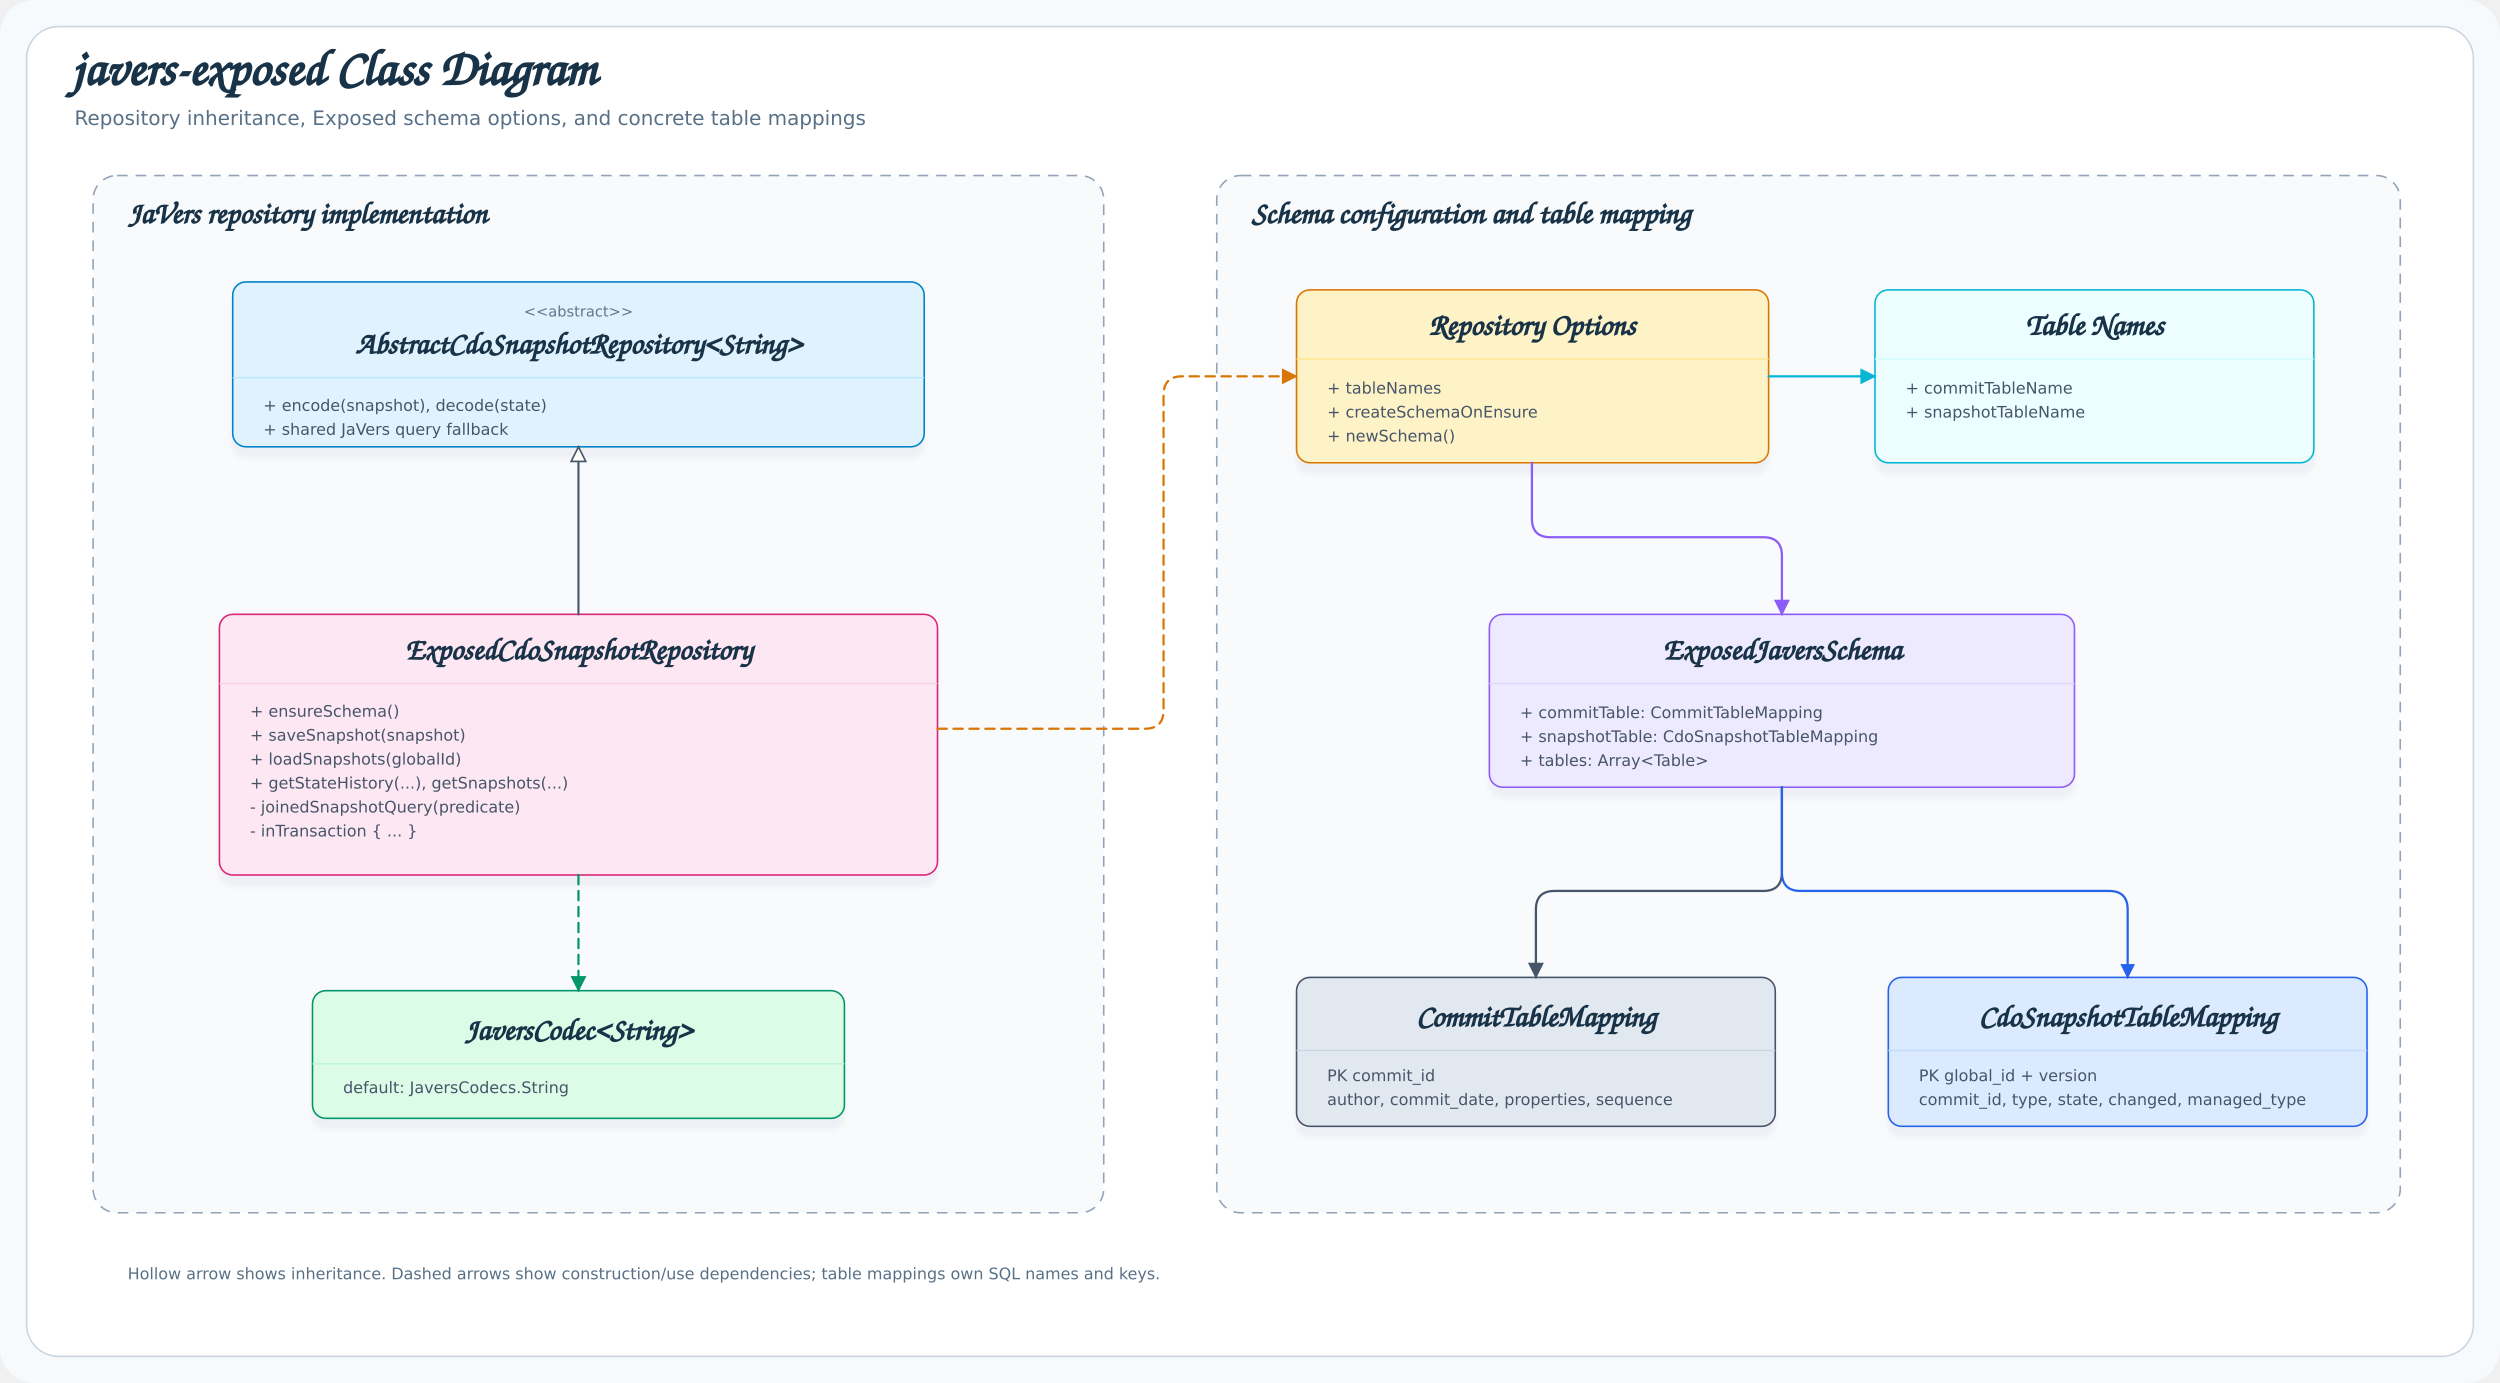
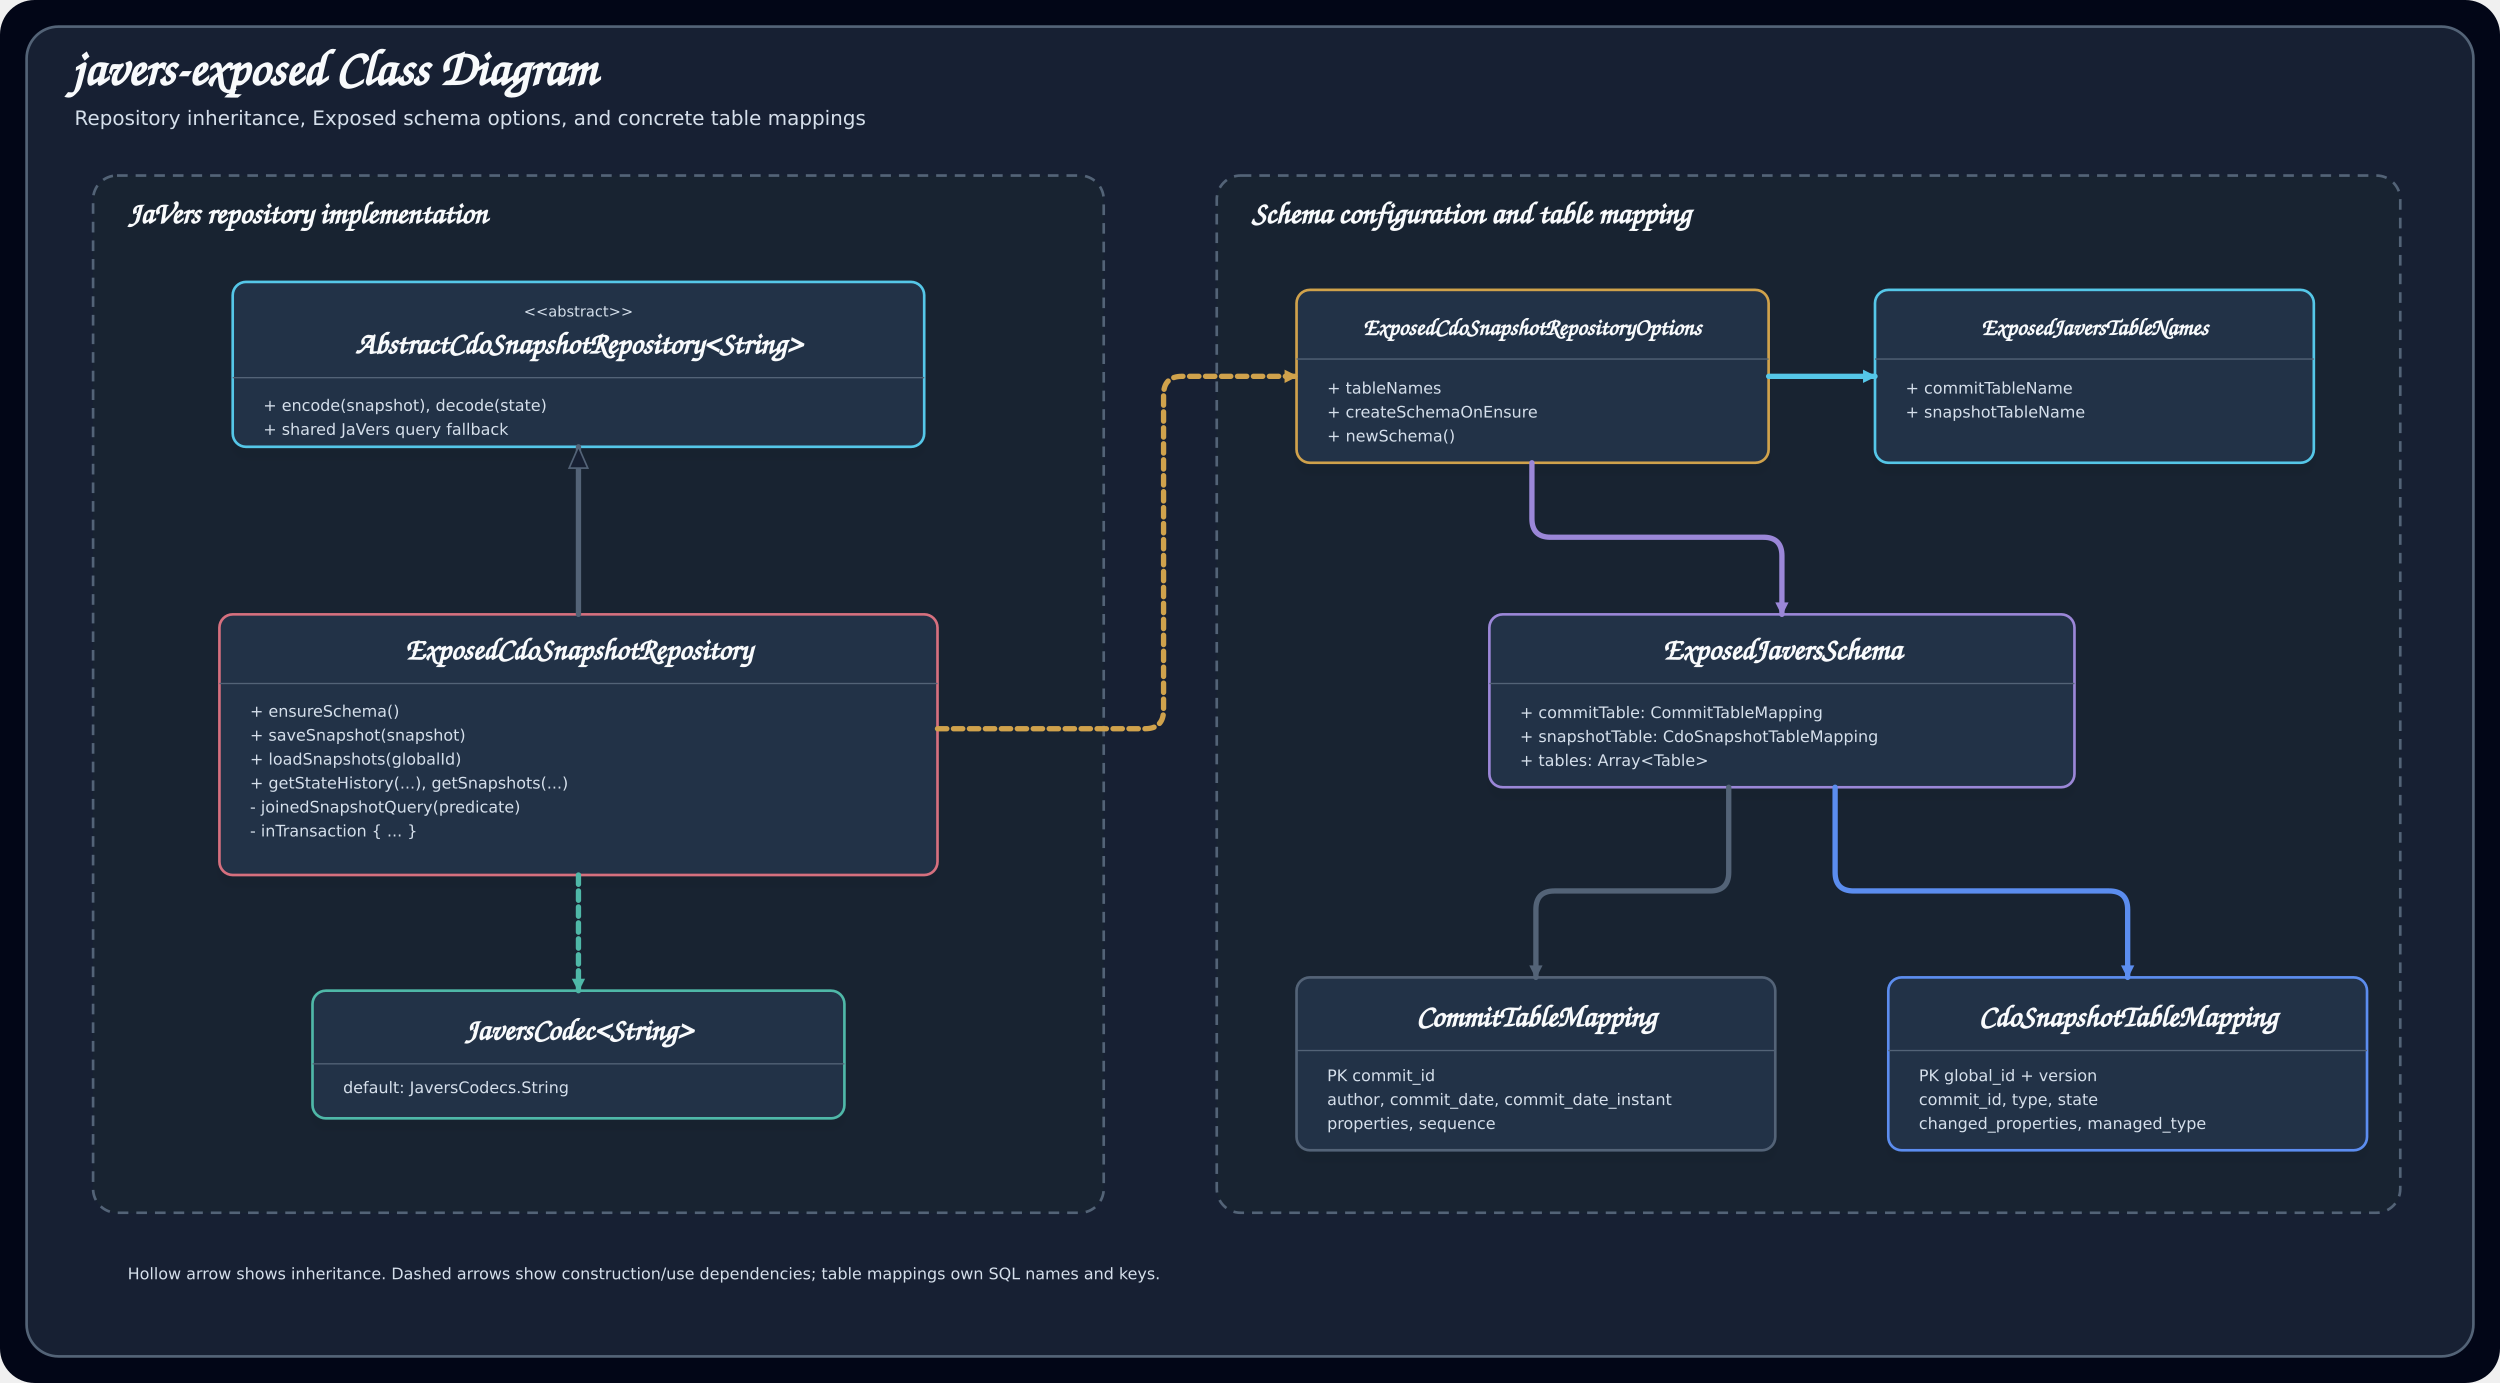
<svg xmlns="http://www.w3.org/2000/svg" width="1880" height="1040" viewBox="0 0 1880 1040" role="img" aria-label="javers-exposed class diagram">
  <defs>
    <filter id="softShadow" x="-20%" y="-20%" width="140%" height="140%">
-       <feDropShadow dx="0" dy="8" stdDeviation="2" flood-color="#334155" flood-opacity="0.04" />
+       <feDropShadow dx="0" dy="8" stdDeviation="2" flood-color="#000814" flood-opacity="0.04" />
    </filter>
-     <marker id="arrowInherit" markerUnits="userSpaceOnUse" markerWidth="13" markerHeight="13" refX="12" refY="6.5" orient="auto">
-       <path d="M 12 6.5 L 1 1 L 1 12 Z" fill="#ffffff" stroke="#475569" stroke-width="1.25" stroke-dasharray="none" style="stroke-dasharray:none" />
+     <marker id="arrowInherit" markerUnits="userSpaceOnUse" markerWidth="18" markerHeight="16" refX="17" refY="8" orient="auto">
+       <path d="M 17 8 L 1 1 L 1 15 Z" fill="#172033" stroke="#536377" stroke-width="1.25" stroke-dasharray="none" style="stroke-dasharray:none" />
    </marker>
-     <marker id="arrowUse" markerUnits="userSpaceOnUse" markerWidth="11" markerHeight="11" refX="10" refY="5.5" orient="auto">
-       <path d="M 0 0 L 11 5.5 L 0 11 Z" fill="#2563eb" stroke-dasharray="none" style="stroke-dasharray:none" />
+     <marker id="arrowUse" markerUnits="userSpaceOnUse" markerWidth="10" markerHeight="10" refX="9" refY="5" orient="auto">
+       <path d="M 0 0 L 10 5 L 0 10 Z" fill="#5b8def" stroke-dasharray="none" style="stroke-dasharray:none" />
    </marker>
    <style>
- .title{font-family:'Architects Daughter','Comic Sans MS',cursive;font-size:38px;fill:#183247;font-weight:700}
- .subtitle{font-family:'Comic Mono','Comic Sans MS','DejaVu Sans',sans-serif;font-size:15px;fill:#587086}
- .lane{font-family:'Architects Daughter','Comic Sans MS',cursive;font-size:23px;fill:#183247;font-weight:700}
- .className{font-family:'Architects Daughter','Comic Sans MS',cursive;font-size:23px;fill:#183247;font-weight:700}
- .stereo{font-family:'Comic Mono','Comic Sans MS','DejaVu Sans',sans-serif;font-size:11px;fill:#64748b}
- .member{font-family:'Comic Mono','Comic Sans MS','DejaVu Sans',sans-serif;font-size:12px;fill:#475569}
- .small{font-family:'Comic Mono','Comic Sans MS','DejaVu Sans',sans-serif;font-size:12px;fill:#587086}
+ .title{font-family:'Architects Daughter','Comic Sans MS',cursive;font-size:38px;fill:#f8fafc;font-weight:700}
+ .subtitle{font-family:'Comic Mono','Comic Sans MS','DejaVu Sans',sans-serif;font-size:15px;fill:#d5dfeb}
+ .lane{font-family:'Architects Daughter','Comic Sans MS',cursive;font-size:23px;fill:#f8fafc;font-weight:700}
+ .className{font-family:'Architects Daughter','Comic Sans MS',cursive;font-size:23px;fill:#f8fafc;font-weight:700}
+ .classNameSmall{font-family:'Architects Daughter','Comic Sans MS',cursive;font-size:18px;fill:#f8fafc;font-weight:700}
+ .stereo{font-family:'Comic Mono','Comic Sans MS','DejaVu Sans',sans-serif;font-size:11px;fill:#d5dfeb}
+ .member{font-family:'Comic Mono','Comic Sans MS','DejaVu Sans',sans-serif;font-size:12px;fill:#d5dfeb}
+ .small{font-family:'Comic Mono','Comic Sans MS','DejaVu Sans',sans-serif;font-size:12px;fill:#d5dfeb}
</style>
-     <marker id="arrow059669" markerUnits="userSpaceOnUse" markerWidth="12" markerHeight="12" refX="11" refY="6" orient="auto">
-       <path d="M 0 0 L 12 6 L 0 12 Z" fill="#059669" stroke-dasharray="none" style="stroke-dasharray:none" />
+     <marker id="arrow059669" markerUnits="userSpaceOnUse" markerWidth="10" markerHeight="10" refX="9" refY="5" orient="auto">
+       <path d="M 0 0 L 10 5 L 0 10 Z" fill="#4fb8a8" stroke-dasharray="none" style="stroke-dasharray:none" />
    </marker>
-     <marker id="arrowD97706" markerUnits="userSpaceOnUse" markerWidth="12" markerHeight="12" refX="11" refY="6" orient="auto">
-       <path d="M 0 0 L 12 6 L 0 12 Z" fill="#d97706" stroke-dasharray="none" style="stroke-dasharray:none" />
+     <marker id="arrowD97706" markerUnits="userSpaceOnUse" markerWidth="10" markerHeight="10" refX="9" refY="5" orient="auto">
+       <path d="M 0 0 L 10 5 L 0 10 Z" fill="#d0a24c" stroke-dasharray="none" style="stroke-dasharray:none" />
    </marker>
-     <marker id="arrow06B6D4" markerUnits="userSpaceOnUse" markerWidth="12" markerHeight="12" refX="11" refY="6" orient="auto">
-       <path d="M 0 0 L 12 6 L 0 12 Z" fill="#06b6d4" stroke-dasharray="none" style="stroke-dasharray:none" />
+     <marker id="arrow06B6D4" markerUnits="userSpaceOnUse" markerWidth="10" markerHeight="10" refX="9" refY="5" orient="auto">
+       <path d="M 0 0 L 10 5 L 0 10 Z" fill="#55c7e8" stroke-dasharray="none" style="stroke-dasharray:none" />
    </marker>
-     <marker id="arrow8B5CF6" markerUnits="userSpaceOnUse" markerWidth="12" markerHeight="12" refX="11" refY="6" orient="auto">
-       <path d="M 0 0 L 12 6 L 0 12 Z" fill="#8b5cf6" stroke-dasharray="none" style="stroke-dasharray:none" />
+     <marker id="arrow8B5CF6" markerUnits="userSpaceOnUse" markerWidth="10" markerHeight="10" refX="9" refY="5" orient="auto">
+       <path d="M 0 0 L 10 5 L 0 10 Z" fill="#9b87d8" stroke-dasharray="none" style="stroke-dasharray:none" />
    </marker>
-     <marker id="arrow475569" markerUnits="userSpaceOnUse" markerWidth="12" markerHeight="12" refX="11" refY="6" orient="auto">
-       <path d="M 0 0 L 12 6 L 0 12 Z" fill="#475569" stroke-dasharray="none" style="stroke-dasharray:none" />
+     <marker id="arrow475569" markerUnits="userSpaceOnUse" markerWidth="10" markerHeight="10" refX="9" refY="5" orient="auto">
+       <path d="M 0 0 L 10 5 L 0 10 Z" fill="#536377" stroke-dasharray="none" style="stroke-dasharray:none" />
    </marker>
  </defs>
-   <rect x="0" y="0" width="1880" height="1040" rx="26" fill="#f7fafc" />
-   <rect x="20" y="20" width="1840" height="1000" rx="24" fill="#ffffff" stroke="#cbd5e1" stroke-width="1.2" />
+   <rect x="0" y="0" width="1880" height="1040" rx="26" fill="#020617" />
+   <rect x="20" y="20" width="1840" height="1000" rx="24" fill="#172033" stroke="#536377" stroke-width="2" />
  <text class="title" x="54" y="64">javers-exposed Class Diagram</text>
  <text class="subtitle" x="56" y="94">Repository inheritance, Exposed schema options, and concrete table mappings</text>
-   <rect x="70" y="132" width="760" height="780" rx="18" fill="#f8fafc" stroke="#94a3b8" stroke-width="1.2" stroke-dasharray="8 6" />
+   <rect x="70" y="132" width="760" height="780" rx="18" fill="#182331" stroke="#536377" stroke-width="2" stroke-dasharray="8 6" />
  <text class="lane" x="96" y="168">JaVers repository implementation</text>
-   <rect x="175" y="212" width="520" height="124" rx="10" fill="#e0f2fe" stroke="#0284c7" stroke-width="1.2" filter="url(#softShadow)" />
+   <rect class="card" x="175" y="212" width="520" height="124" rx="10" fill="#223047" stroke="#55c7e8" stroke-width="2" filter="url(#softShadow)" />
  <text class="stereo" x="435" y="238" text-anchor="middle">&lt;&lt;abstract&gt;&gt;</text>
  <text class="className" x="435" y="266" text-anchor="middle">AbstractCdoSnapshotRepository&lt;String&gt;</text>
-   <path d="M 175,284 H695" stroke="#bae6fd" stroke-width="1" />
+   <path d="M 175,284 H695" stroke="#536377" stroke-width="1" />
  <text class="member" x="198" y="309">+ encode(snapshot), decode(state)</text>
  <text class="member" x="198" y="327">+ shared JaVers query fallback</text>
-   <rect x="165" y="462" width="540" height="196" rx="10" fill="#fce7f3" stroke="#db2777" stroke-width="1.2" filter="url(#softShadow)" />
+   <rect class="card" x="165" y="462" width="540" height="196" rx="10" fill="#223047" stroke="#d66f7e" stroke-width="2" filter="url(#softShadow)" />
  <text class="className" x="435" y="496" text-anchor="middle">ExposedCdoSnapshotRepository</text>
-   <path d="M 165,514 H705" stroke="#fbcfe8" stroke-width="1" />
+   <path d="M 165,514 H705" stroke="#536377" stroke-width="1" />
  <text class="member" x="188" y="539">+ ensureSchema()</text>
  <text class="member" x="188" y="557">+ saveSnapshot(snapshot)</text>
  <text class="member" x="188" y="575">+ loadSnapshots(globalId)</text>
  <text class="member" x="188" y="593">+ getStateHistory(...), getSnapshots(...)</text>
  <text class="member" x="188" y="611">- joinedSnapshotQuery(predicate)</text>
  <text class="member" x="188" y="629">- inTransaction { ... }</text>
-   <rect x="235" y="745" width="400" height="96" rx="10" fill="#dcfce7" stroke="#059669" stroke-width="1.2" filter="url(#softShadow)" />
+   <rect class="card" x="235" y="745" width="400" height="96" rx="10" fill="#223047" stroke="#4fb8a8" stroke-width="2" filter="url(#softShadow)" />
  <text class="className" x="435" y="782" text-anchor="middle">JaversCodec&lt;String&gt;</text>
-   <path d="M 235,800 H635" stroke="#bbf7d0" stroke-width="1" />
+   <path d="M 235,800 H635" stroke="#536377" stroke-width="1" />
  <text class="member" x="258" y="822">default: JaversCodecs.String</text>
-   <rect x="915" y="132" width="890" height="780" rx="18" fill="#f8fafc" stroke="#94a3b8" stroke-width="1.2" stroke-dasharray="8 6" />
+   <rect x="915" y="132" width="890" height="780" rx="18" fill="#182331" stroke="#536377" stroke-width="2" stroke-dasharray="8 6" />
  <text class="lane" x="941" y="168">Schema configuration and table mapping</text>
-   <rect x="975" y="218" width="355" height="130" rx="10" fill="#fef3c7" stroke="#d97706" stroke-width="1.2" filter="url(#softShadow)" />
-   <text class="className" x="1152" y="252" text-anchor="middle">Repository Options</text>
-   <path d="M 975,270 H1330" stroke="#fde68a" stroke-width="1" />
+   <rect class="card" x="975" y="218" width="355" height="130" rx="10" fill="#223047" stroke="#d0a24c" stroke-width="2" filter="url(#softShadow)" />
+   <text class="classNameSmall" x="1152" y="252" text-anchor="middle">ExposedCdoSnapshotRepositoryOptions</text>
+   <path d="M 975,270 H1330" stroke="#536377" stroke-width="1" />
  <text class="member" x="998" y="296">+ tableNames</text>
  <text class="member" x="998" y="314">+ createSchemaOnEnsure</text>
  <text class="member" x="998" y="332">+ newSchema()</text>
-   <rect x="1410" y="218" width="330" height="130" rx="10" fill="#ecfeff" stroke="#06b6d4" stroke-width="1.2" filter="url(#softShadow)" />
-   <text class="className" x="1575" y="252" text-anchor="middle">Table Names</text>
-   <path d="M 1410,270 H1740" stroke="#cffafe" stroke-width="1" />
+   <rect class="card" x="1410" y="218" width="330" height="130" rx="10" fill="#223047" stroke="#55c7e8" stroke-width="2" filter="url(#softShadow)" />
+   <text class="classNameSmall" x="1575" y="252" text-anchor="middle">ExposedJaversTableNames</text>
+   <path d="M 1410,270 H1740" stroke="#536377" stroke-width="1" />
  <text class="member" x="1433" y="296">+ commitTableName</text>
  <text class="member" x="1433" y="314">+ snapshotTableName</text>
-   <rect x="1120" y="462" width="440" height="130" rx="10" fill="#ede9fe" stroke="#8b5cf6" stroke-width="1.2" filter="url(#softShadow)" />
+   <rect class="card" x="1120" y="462" width="440" height="130" rx="10" fill="#223047" stroke="#9b87d8" stroke-width="2" filter="url(#softShadow)" />
  <text class="className" x="1340" y="496" text-anchor="middle">ExposedJaversSchema</text>
-   <path d="M 1120,514 H1560" stroke="#ddd6fe" stroke-width="1" />
+   <path d="M 1120,514 H1560" stroke="#536377" stroke-width="1" />
  <text class="member" x="1143" y="540">+ commitTable: CommitTableMapping</text>
  <text class="member" x="1143" y="558">+ snapshotTable: CdoSnapshotTableMapping</text>
  <text class="member" x="1143" y="576">+ tables: Array&lt;Table&gt;</text>
-   <rect x="975" y="735" width="360" height="112" rx="10" fill="#e2e8f0" stroke="#475569" stroke-width="1.2" filter="url(#softShadow)" />
+   <rect class="card" x="975" y="735" width="360" height="130" rx="10" fill="#223047" stroke="#536377" stroke-width="2" filter="url(#softShadow)" />
  <text class="className" x="1155" y="772" text-anchor="middle">CommitTableMapping</text>
-   <path d="M 975,790 H1335" stroke="#cbd5e1" stroke-width="1" />
+   <path d="M 975,790 H1335" stroke="#536377" stroke-width="1" />
  <text class="member" x="998" y="813">PK commit_id</text>
-   <text class="member" x="998" y="831">author, commit_date, properties, sequence</text>
-   <rect x="1420" y="735" width="360" height="112" rx="10" fill="#dbeafe" stroke="#2563eb" stroke-width="1.2" filter="url(#softShadow)" />
+   <text class="member" x="998" y="831">author, commit_date, commit_date_instant</text>
+   <text class="member" x="998" y="849">properties, sequence</text>
+   <rect class="card" x="1420" y="735" width="360" height="130" rx="10" fill="#223047" stroke="#5b8def" stroke-width="2" filter="url(#softShadow)" />
  <text class="className" x="1600" y="772" text-anchor="middle">CdoSnapshotTableMapping</text>
-   <path d="M 1420,790 H1780" stroke="#bfdbfe" stroke-width="1" />
+   <path d="M 1420,790 H1780" stroke="#536377" stroke-width="1" />
  <text class="member" x="1443" y="813">PK global_id + version</text>
-   <text class="member" x="1443" y="831">commit_id, type, state, changed, managed_type</text>
-   <path d="M 435,462 L 435,336" fill="none" stroke="#475569" stroke-width="1.6" stroke-linecap="round" marker-end="url(#arrowInherit)" />
-   <path d="M 435,658 L 435,745" fill="none" stroke="#059669" stroke-width="1.7" stroke-linecap="round" stroke-linejoin="round" stroke-dasharray="7 5" marker-end="url(#arrow059669)" />
-   <path d="M 705,548 L 861,548 Q 875,548 875,534 L 875,297 Q 875,283 889,283 L 975,283" fill="none" stroke="#d97706" stroke-width="1.7" stroke-linecap="round" stroke-linejoin="round" stroke-dasharray="7 5" marker-end="url(#arrowD97706)" />
-   <path d="M 1330,283 L 1410,283" fill="none" stroke="#06b6d4" stroke-width="1.7" stroke-linecap="round" stroke-linejoin="round" marker-end="url(#arrow06B6D4)" />
-   <path d="M 1152,348 L 1152,390 Q 1152,404 1166,404 L 1326,404 Q 1340,404 1340,418 L 1340,462" fill="none" stroke="#8b5cf6" stroke-width="1.7" stroke-linecap="round" stroke-linejoin="round" marker-end="url(#arrow8B5CF6)" />
-   <path d="M 1340,592 L 1340,656 Q 1340,670 1326,670 L 1169,670 Q 1155,670 1155,684 L 1155,735" fill="none" stroke="#475569" stroke-width="1.7" stroke-linecap="round" stroke-linejoin="round" marker-end="url(#arrow475569)" />
-   <path d="M 1340,592 L 1340,656 Q 1340,670 1354,670 L 1586,670 Q 1600,670 1600,684 L 1600,735" fill="none" stroke="#2563eb" stroke-width="1.7" stroke-linecap="round" stroke-linejoin="round" marker-end="url(#arrowUse)" />
+   <text class="member" x="1443" y="831">commit_id, type, state</text>
+   <text class="member" x="1443" y="849">changed_properties, managed_type</text>
+   <path class="connector" d="M 435,462 L 435,336" fill="none" stroke="#536377" stroke-width="4" stroke-linecap="round" marker-end="url(#arrowInherit)" />
+   <path class="connector" d="M 435,658 L 435,745" fill="none" stroke="#4fb8a8" stroke-width="4" stroke-linecap="round" stroke-linejoin="round" stroke-dasharray="7 5" marker-end="url(#arrow059669)" />
+   <path class="connector" d="M 705,548 L 861,548 Q 875,548 875,534 L 875,297 Q 875,283 889,283 L 975,283" fill="none" stroke="#d0a24c" stroke-width="4" stroke-linecap="round" stroke-linejoin="round" stroke-dasharray="7 5" marker-end="url(#arrowD97706)" />
+   <path class="connector" d="M 1330,283 L 1410,283" fill="none" stroke="#55c7e8" stroke-width="4" stroke-linecap="round" stroke-linejoin="round" marker-end="url(#arrow06B6D4)" />
+   <path class="connector" d="M 1152,348 L 1152,390 Q 1152,404 1166,404 L 1326,404 Q 1340,404 1340,418 L 1340,462" fill="none" stroke="#9b87d8" stroke-width="4" stroke-linecap="round" stroke-linejoin="round" marker-end="url(#arrow8B5CF6)" />
+   <path class="connector" d="M 1300,592 L 1300,656 Q 1300,670 1286,670 L 1169,670 Q 1155,670 1155,684 L 1155,735" fill="none" stroke="#536377" stroke-width="4" stroke-linecap="round" stroke-linejoin="round" marker-end="url(#arrow475569)" />
+   <path class="connector" d="M 1380,592 L 1380,656 Q 1380,670 1394,670 L 1586,670 Q 1600,670 1600,684 L 1600,735" fill="none" stroke="#5b8def" stroke-width="4" stroke-linecap="round" stroke-linejoin="round" marker-end="url(#arrowUse)" />
  <text class="small" x="96" y="962">Hollow arrow shows inheritance. Dashed arrows show construction/use dependencies; table mappings own SQL names and keys.</text>
</svg>
